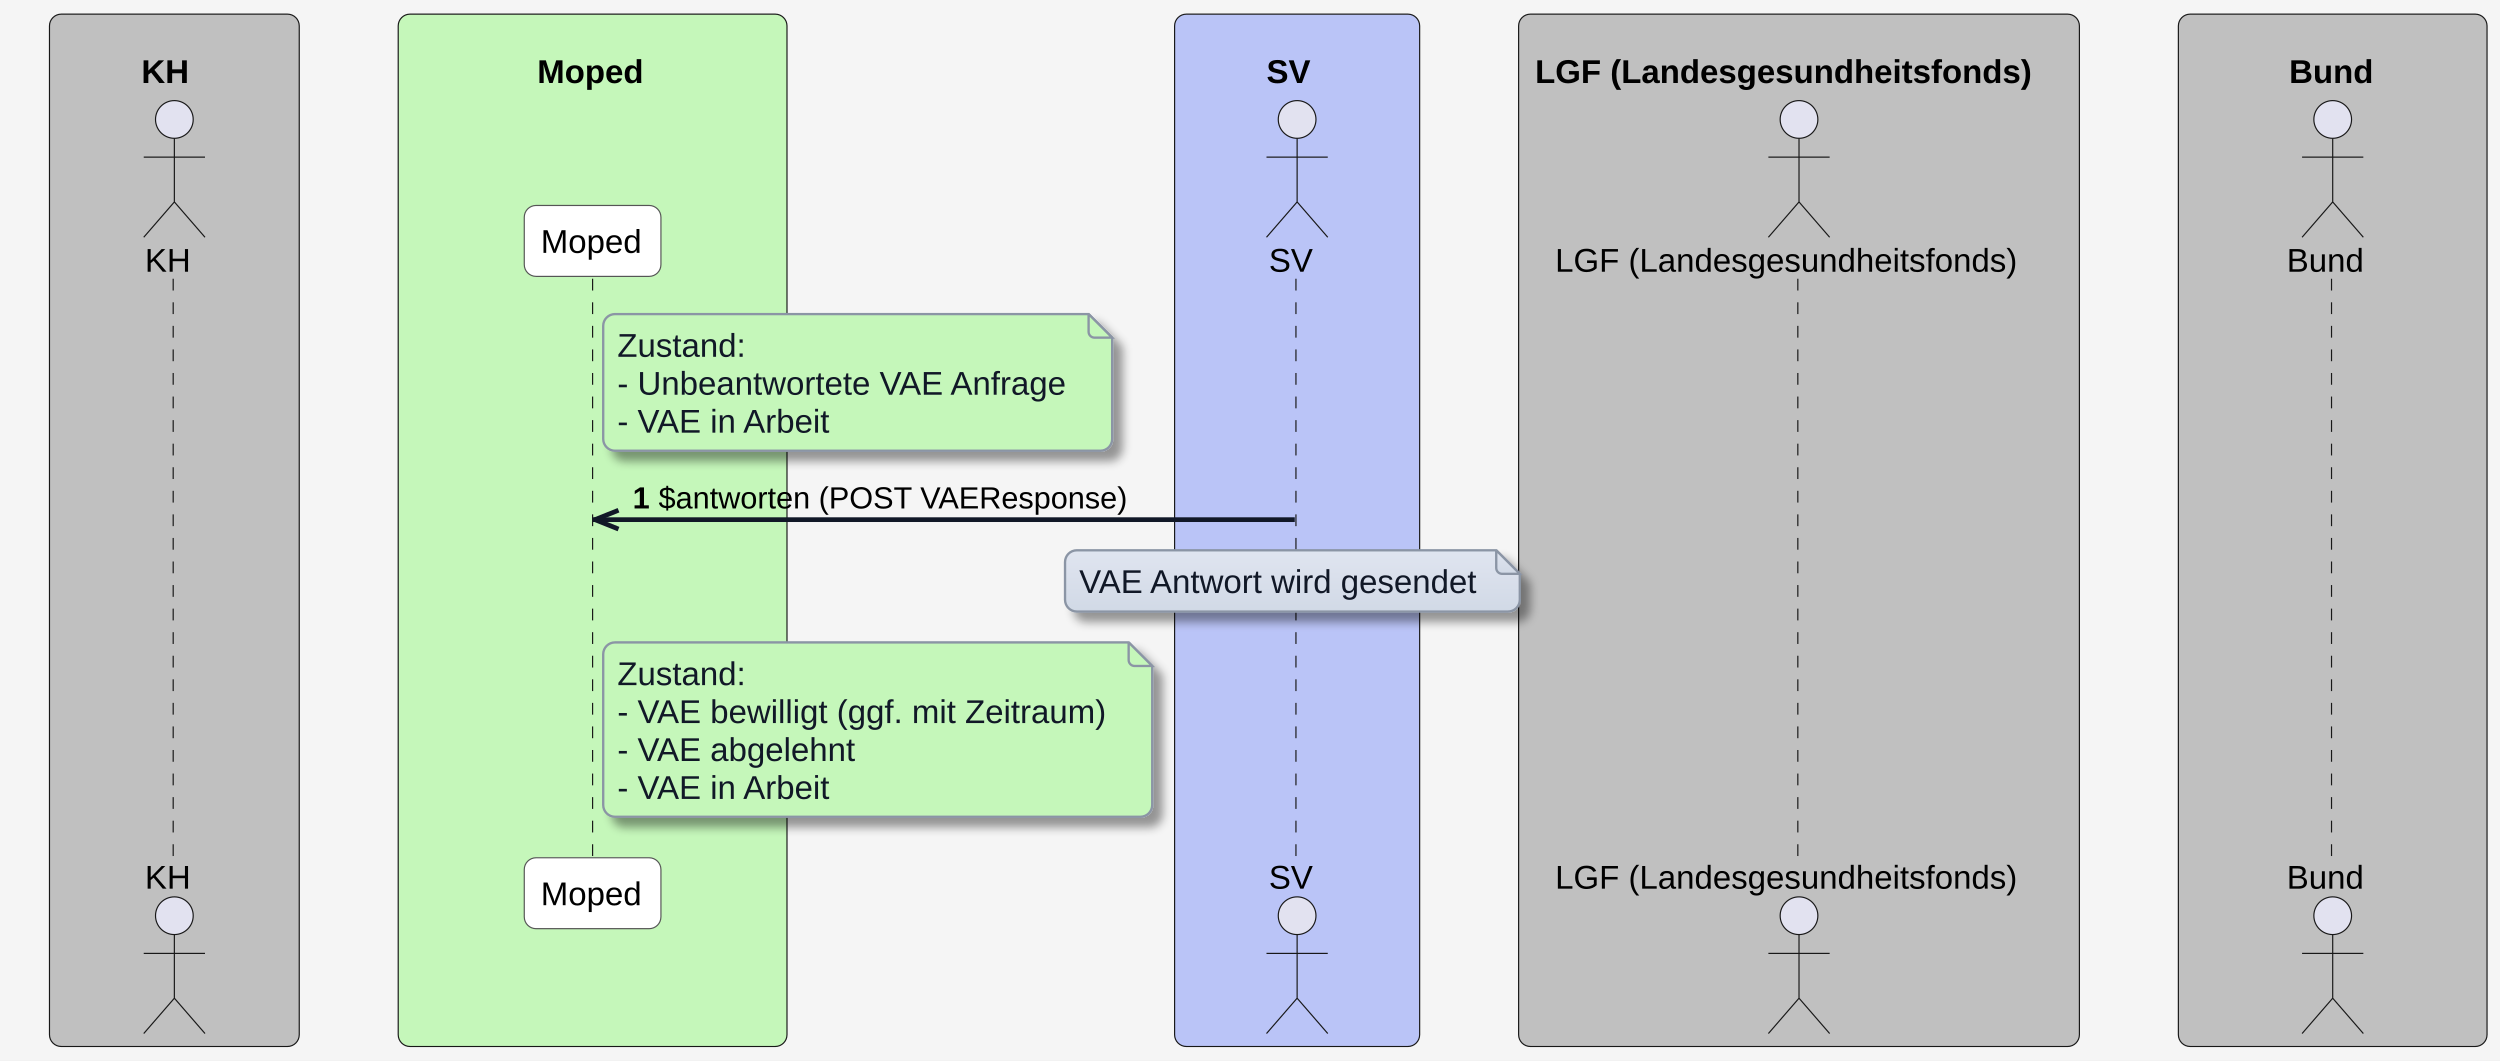
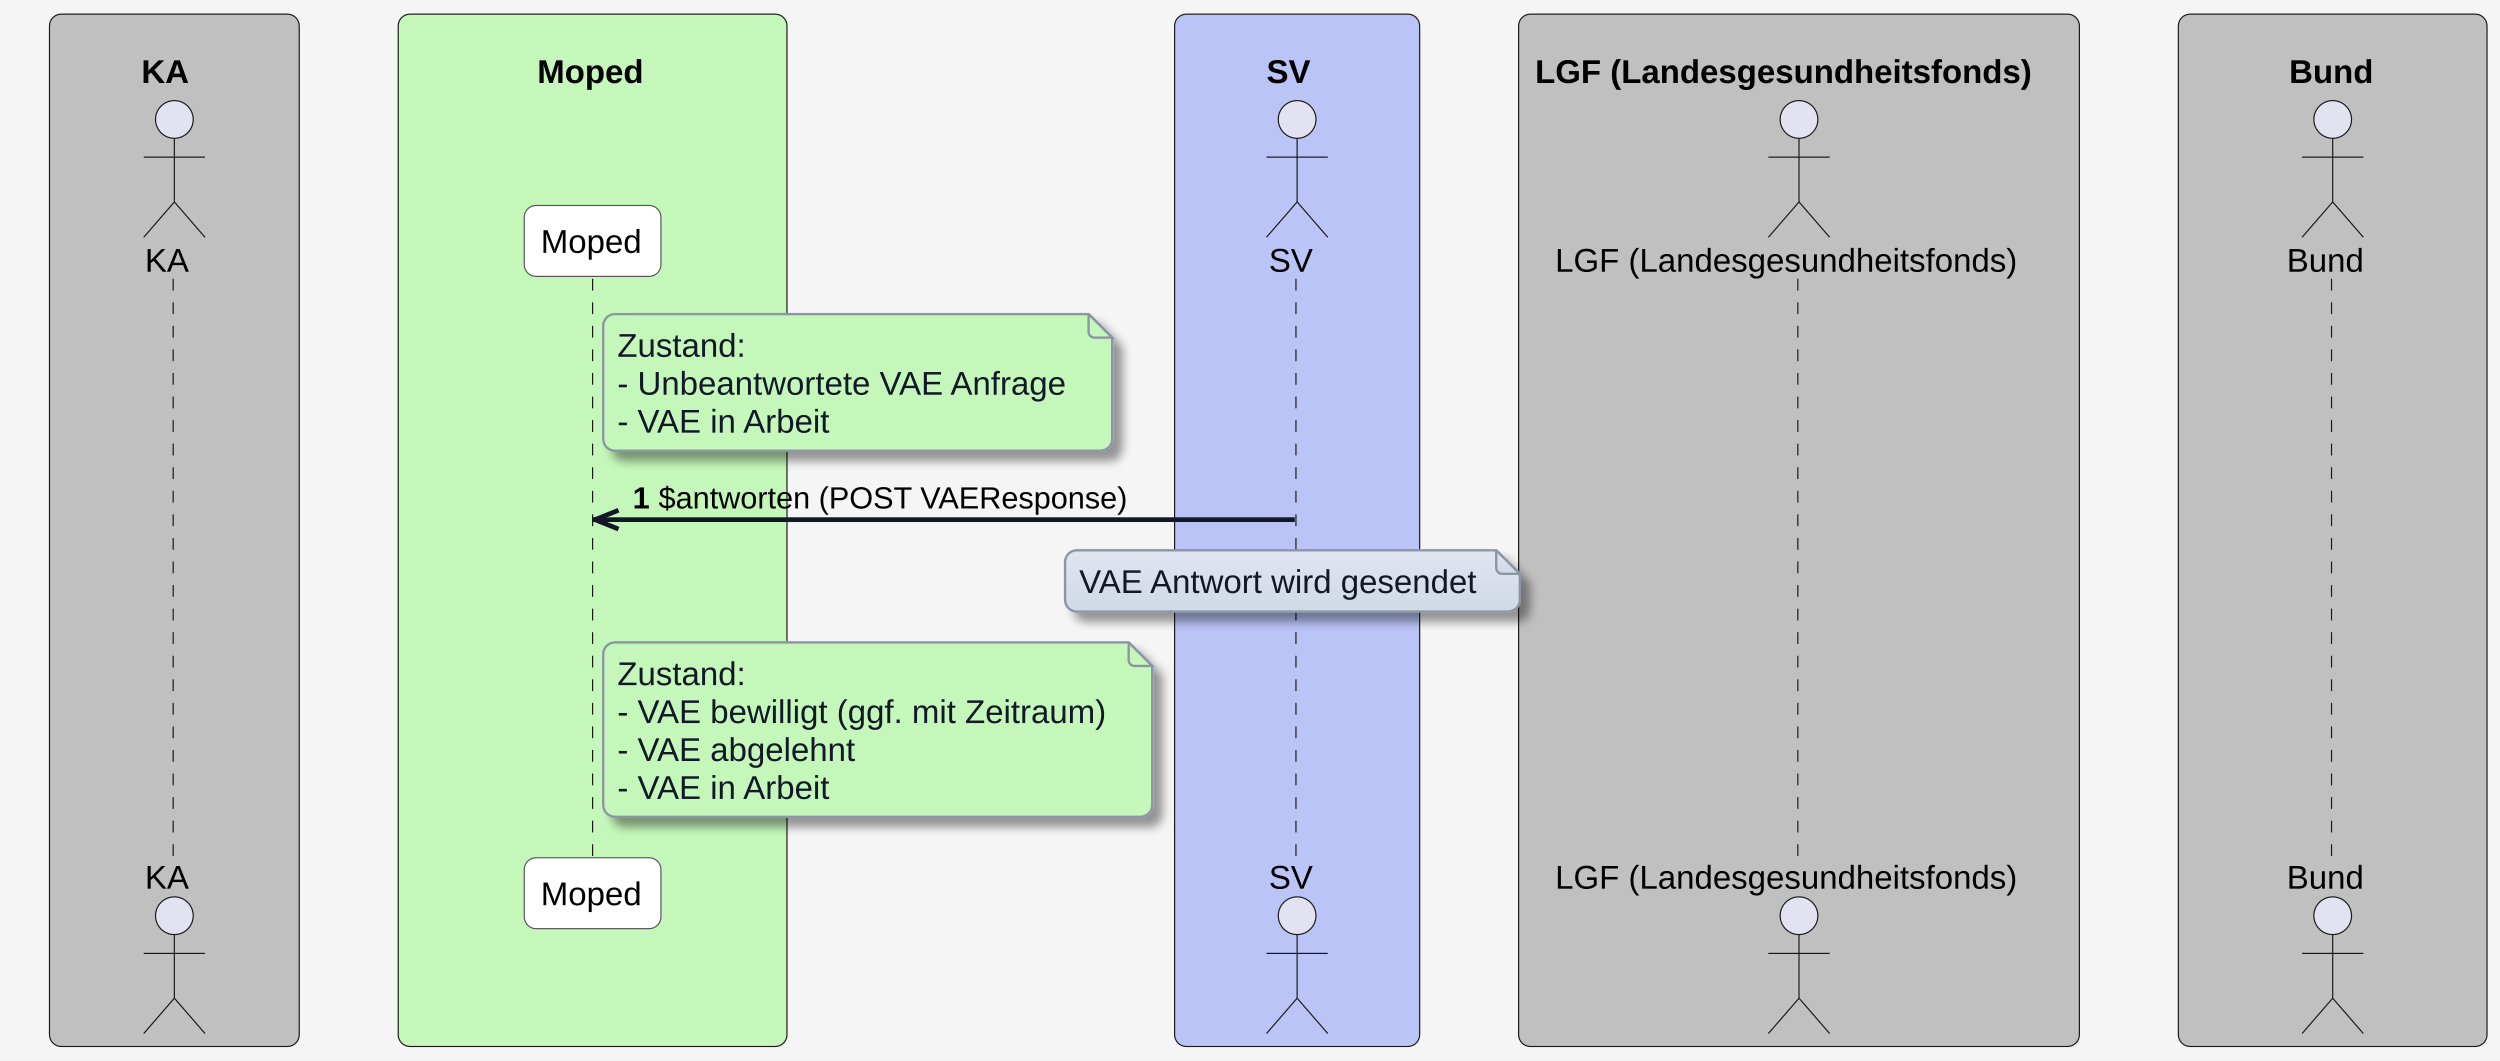
<svg xmlns="http://www.w3.org/2000/svg" contentStyleType="text/css" height="450px" preserveAspectRatio="none" style="width:1061px;height:450px;background:#F5F5F5;" version="1.1" viewBox="0 0 1061 450" width="1061px" zoomAndPan="magnify">
  <defs>
    <filter height="300%" id="ffnolhznx980b" width="300%" x="-1" y="-1">
      <feGaussianBlur result="blurOut" stdDeviation="2.0" />
      <feColorMatrix in="blurOut" result="blurOut2" type="matrix" values="0 0 0 0 0 0 0 0 0 0 0 0 0 0 0 0 0 0 .4 0" />
      <feOffset dx="4.0" dy="4.0" in="blurOut2" result="blurOut3" />
      <feBlend in="SourceGraphic" in2="blurOut3" mode="normal" />
    </filter>
    <linearGradient id="gfnolhznx980b0" x1="50%" x2="50%" y1="0%" y2="100%">
      <stop offset="0%" stop-color="#E0E5F0" />
      <stop offset="100%" stop-color="#D1D9E6" />
    </linearGradient>
  </defs>
  <g>
    <rect fill="#F5F5F5" height="450" style="stroke:none;stroke-width:1.0;" width="1061" x="0" y="0" />
    <rect fill="#C0C0C0" height="438.132" rx="5" ry="5" style="stroke:#181818;stroke-width:0.5;" width="106" x="21" y="6" />
    <text fill="#000000" font-family="Arial" font-size="14" font-weight="bold" lengthAdjust="spacing" textLength="4" x="24" y="19.132"> </text>
-     <text fill="#000000" font-family="Arial" font-size="14" font-weight="bold" lengthAdjust="spacing" textLength="20" x="60" y="35.23">KH</text>
+     <text fill="#000000" font-family="Arial" font-size="14" font-weight="bold" lengthAdjust="spacing" textLength="20" x="60" y="35.23">KA</text>
    <rect fill="#C5F7BA" height="438.132" rx="5" ry="5" style="stroke:#181818;stroke-width:0.5;" width="165" x="169" y="6" />
    <text fill="#000000" font-family="Arial" font-size="14" font-weight="bold" lengthAdjust="spacing" textLength="4" x="172" y="19.132"> </text>
    <text fill="#000000" font-family="Arial" font-size="14" font-weight="bold" lengthAdjust="spacing" textLength="47" x="228" y="35.23">Moped</text>
    <rect fill="#BAC4F7" height="438.132" rx="5" ry="5" style="stroke:#181818;stroke-width:0.5;" width="104" x="498.5" y="6" />
    <text fill="#000000" font-family="Arial" font-size="14" font-weight="bold" lengthAdjust="spacing" textLength="4" x="501.5" y="19.132"> </text>
    <text fill="#000000" font-family="Arial" font-size="14" font-weight="bold" lengthAdjust="spacing" textLength="18" x="537.5" y="35.23">SV</text>
    <rect fill="#C0C0C0" height="438.132" rx="5" ry="5" style="stroke:#181818;stroke-width:0.5;" width="238" x="644.5" y="6" />
    <text fill="#000000" font-family="Arial" font-size="14" font-weight="bold" lengthAdjust="spacing" textLength="4" x="647.5" y="19.132"> </text>
    <text fill="#000000" font-family="Arial" font-size="14" font-weight="bold" lengthAdjust="spacing" textLength="220" x="651.5" y="35.23">LGF (Landesgesundheitsfonds)</text>
    <rect fill="#C0C0C0" height="438.132" rx="5" ry="5" style="stroke:#181818;stroke-width:0.5;" width="131" x="924.5" y="6" />
    <text fill="#000000" font-family="Arial" font-size="14" font-weight="bold" lengthAdjust="spacing" textLength="4" x="927.5" y="19.132"> </text>
    <text fill="#000000" font-family="Arial" font-size="14" font-weight="bold" lengthAdjust="spacing" textLength="37" x="971.5" y="35.23">Bund</text>
    <line style="stroke:#181818;stroke-width:0.5;stroke-dasharray:5.0,5.0;" x1="73.5" x2="73.5" y1="118.296" y2="365.034" />
    <line style="stroke:#181818;stroke-width:0.5;stroke-dasharray:5.0,5.0;" x1="251.5" x2="251.5" y1="118.296" y2="365.034" />
    <line style="stroke:#181818;stroke-width:0.5;stroke-dasharray:5.0,5.0;" x1="550" x2="550" y1="118.296" y2="365.034" />
    <line style="stroke:#181818;stroke-width:0.5;stroke-dasharray:5.0,5.0;" x1="763" x2="763" y1="118.296" y2="365.034" />
    <line style="stroke:#181818;stroke-width:0.5;stroke-dasharray:5.0,5.0;" x1="989.5" x2="989.5" y1="118.296" y2="365.034" />
-     <text fill="#000000" font-family="Arial" font-size="14" lengthAdjust="spacing" textLength="19" x="61.5" y="115.329">KH</text>
+     <text fill="#000000" font-family="Arial" font-size="14" lengthAdjust="spacing" textLength="19" x="61.5" y="115.329">KA</text>
    <ellipse cx="74" cy="50.697" fill="#E2E2F0" rx="8" ry="8" style="stroke:#181818;stroke-width:0.5;" />
    <path d="M74,58.697 L74,85.697 M61,66.697 L87,66.697 M74,85.697 L61,100.697 M74,85.697 L87,100.697 " fill="none" style="stroke:#181818;stroke-width:0.5;" />
-     <text fill="#000000" font-family="Arial" font-size="14" lengthAdjust="spacing" textLength="19" x="61.5" y="377.166">KH</text>
+     <text fill="#000000" font-family="Arial" font-size="14" lengthAdjust="spacing" textLength="19" x="61.5" y="377.166">KA</text>
    <ellipse cx="74" cy="388.632" fill="#E2E2F0" rx="8" ry="8" style="stroke:#181818;stroke-width:0.5;" />
    <path d="M74,396.632 L74,423.632 M61,404.632 L87,404.632 M74,423.632 L61,438.632 M74,423.632 L87,438.632 " fill="none" style="stroke:#181818;stroke-width:0.5;" />
    <rect fill="#FFFFFF" height="30.099" rx="5" ry="5" style="stroke:#555555;stroke-width:0.5;" width="58" x="222.5" y="87.197" />
    <text fill="#000000" font-family="Arial" font-size="14" lengthAdjust="spacing" textLength="44" x="229.5" y="107.329">Moped</text>
    <rect fill="#FFFFFF" height="30.099" rx="5" ry="5" style="stroke:#555555;stroke-width:0.5;" width="58" x="222.5" y="364.034" />
    <text fill="#000000" font-family="Arial" font-size="14" lengthAdjust="spacing" textLength="44" x="229.5" y="384.166">Moped</text>
    <text fill="#000000" font-family="Arial" font-size="14" lengthAdjust="spacing" textLength="18" x="538.5" y="115.329">SV</text>
    <ellipse cx="550.5" cy="50.697" fill="#E2E2F0" rx="8" ry="8" style="stroke:#181818;stroke-width:0.5;" />
    <path d="M550.5,58.697 L550.5,85.697 M537.5,66.697 L563.5,66.697 M550.5,85.697 L537.5,100.697 M550.5,85.697 L563.5,100.697 " fill="none" style="stroke:#181818;stroke-width:0.5;" />
    <text fill="#000000" font-family="Arial" font-size="14" lengthAdjust="spacing" textLength="18" x="538.5" y="377.166">SV</text>
    <ellipse cx="550.5" cy="388.632" fill="#E2E2F0" rx="8" ry="8" style="stroke:#181818;stroke-width:0.5;" />
    <path d="M550.5,396.632 L550.5,423.632 M537.5,404.632 L563.5,404.632 M550.5,423.632 L537.5,438.632 M550.5,423.632 L563.5,438.632 " fill="none" style="stroke:#181818;stroke-width:0.5;" />
    <text fill="#000000" font-family="Arial" font-size="14" lengthAdjust="spacing" textLength="201" x="660" y="115.329">LGF (Landesgesundheitsfonds)</text>
    <ellipse cx="763.5" cy="50.697" fill="#E2E2F0" rx="8" ry="8" style="stroke:#181818;stroke-width:0.5;" />
    <path d="M763.5,58.697 L763.5,85.697 M750.5,66.697 L776.5,66.697 M763.5,85.697 L750.5,100.697 M763.5,85.697 L776.5,100.697 " fill="none" style="stroke:#181818;stroke-width:0.5;" />
    <text fill="#000000" font-family="Arial" font-size="14" lengthAdjust="spacing" textLength="201" x="660" y="377.166">LGF (Landesgesundheitsfonds)</text>
    <ellipse cx="763.5" cy="388.632" fill="#E2E2F0" rx="8" ry="8" style="stroke:#181818;stroke-width:0.5;" />
    <path d="M763.5,396.632 L763.5,423.632 M750.5,404.632 L776.5,404.632 M763.5,423.632 L750.5,438.632 M763.5,423.632 L776.5,438.632 " fill="none" style="stroke:#181818;stroke-width:0.5;" />
    <text fill="#000000" font-family="Arial" font-size="14" lengthAdjust="spacing" textLength="33" x="970.5" y="115.329">Bund</text>
    <ellipse cx="990" cy="50.697" fill="#E2E2F0" rx="8" ry="8" style="stroke:#181818;stroke-width:0.5;" />
    <path d="M990,58.697 L990,85.697 M977,66.697 L1003,66.697 M990,85.697 L977,100.697 M990,85.697 L1003,100.697 " fill="none" style="stroke:#181818;stroke-width:0.5;" />
    <text fill="#000000" font-family="Arial" font-size="14" lengthAdjust="spacing" textLength="33" x="970.5" y="377.166">Bund</text>
    <ellipse cx="990" cy="388.632" fill="#E2E2F0" rx="8" ry="8" style="stroke:#181818;stroke-width:0.5;" />
    <path d="M990,396.632 L990,423.632 M977,404.632 L1003,404.632 M990,423.632 L977,438.632 M990,423.632 L1003,438.632 " fill="none" style="stroke:#181818;stroke-width:0.5;" />
    <path d="M256,138.296 L256,186.296 A5,5 0 0 0 261,191.296 L467,191.296 A5,5 0 0 0 472,186.296 L472,143.296 L462,133.296 L261,133.296 A5,5 0 0 0 256,138.296 " fill="#C5F7BA" filter="url(#ffnolhznx980b)" style="stroke:#8B95A5;stroke-width:1.0;" />
    <path d="M462,133.296 L462,140.796 A2.5,2.5 0 0 0 464.5,143.296 L472,143.296 L462,133.296 " fill="#C5F7BA" style="stroke:#8B95A5;stroke-width:1.0;" />
    <text fill="#111827" font-family="Arial" font-size="14" lengthAdjust="spacing" textLength="56" x="262" y="151.428">Zustand:</text>
    <text fill="#111827" font-family="Arial" font-size="14" lengthAdjust="spacing" textLength="195" x="262" y="167.526">- Unbeantwortete VAE Anfrage</text>
    <text fill="#111827" font-family="Arial" font-size="14" lengthAdjust="spacing" textLength="92" x="262" y="183.625">- VAE in Arbeit</text>
    <line style="stroke:#111827;stroke-width:2.0;" x1="252.5" x2="262.5" y1="220.541" y2="216.541" />
    <line style="stroke:#111827;stroke-width:2.0;" x1="252.5" x2="262.5" y1="220.541" y2="224.541" />
    <line style="stroke:#111827;stroke-width:2.0;" x1="251.5" x2="549.5" y1="220.541" y2="220.541" />
    <text fill="#000000" font-family="Arial" font-size="13" font-weight="bold" lengthAdjust="spacing" textLength="7" x="268.5" y="215.786">1</text>
    <text fill="#000000" font-family="Arial" font-size="13" lengthAdjust="spacing" textLength="200" x="279.5" y="215.786">$antworten (POST VAEResponse)</text>
    <path d="M452,238.541 L452,254.541 A5,5 0 0 0 457,259.541 L640,259.541 A5,5 0 0 0 645,254.541 L645,243.541 L635,233.541 L457,233.541 A5,5 0 0 0 452,238.541 " fill="url(#gfnolhznx980b0)" filter="url(#ffnolhznx980b)" style="stroke:#8B95A5;stroke-width:1.0;" />
    <path d="M635,233.541 L635,241.041 A2.5,2.5 0 0 0 637.5,243.541 L645,243.541 L635,233.541 " fill="url(#gfnolhznx980b0)" style="stroke:#8B95A5;stroke-width:1.0;" />
    <text fill="#111827" font-family="Arial" font-size="14" lengthAdjust="spacing" textLength="172" x="458" y="251.672">VAE Antwort wird gesendet</text>
    <path d="M256,277.639 L256,341.639 A5,5 0 0 0 261,346.639 L484,346.639 A5,5 0 0 0 489,341.639 L489,282.639 L479,272.639 L261,272.639 A5,5 0 0 0 256,277.639 " fill="#C5F7BA" filter="url(#ffnolhznx980b)" style="stroke:#8B95A5;stroke-width:1.0;" />
    <path d="M479,272.639 L479,280.139 A2.5,2.5 0 0 0 481.5,282.639 L489,282.639 L479,272.639 " fill="#C5F7BA" style="stroke:#8B95A5;stroke-width:1.0;" />
    <text fill="#111827" font-family="Arial" font-size="14" lengthAdjust="spacing" textLength="56" x="262" y="290.771">Zustand:</text>
    <text fill="#111827" font-family="Arial" font-size="14" lengthAdjust="spacing" textLength="212" x="262" y="306.87">- VAE bewilligt (ggf. mit Zeitraum)</text>
    <text fill="#111827" font-family="Arial" font-size="14" lengthAdjust="spacing" textLength="103" x="262" y="322.968">- VAE abgelehnt</text>
    <text fill="#111827" font-family="Arial" font-size="14" lengthAdjust="spacing" textLength="92" x="262" y="339.067">- VAE in Arbeit</text>
  </g>
</svg>
